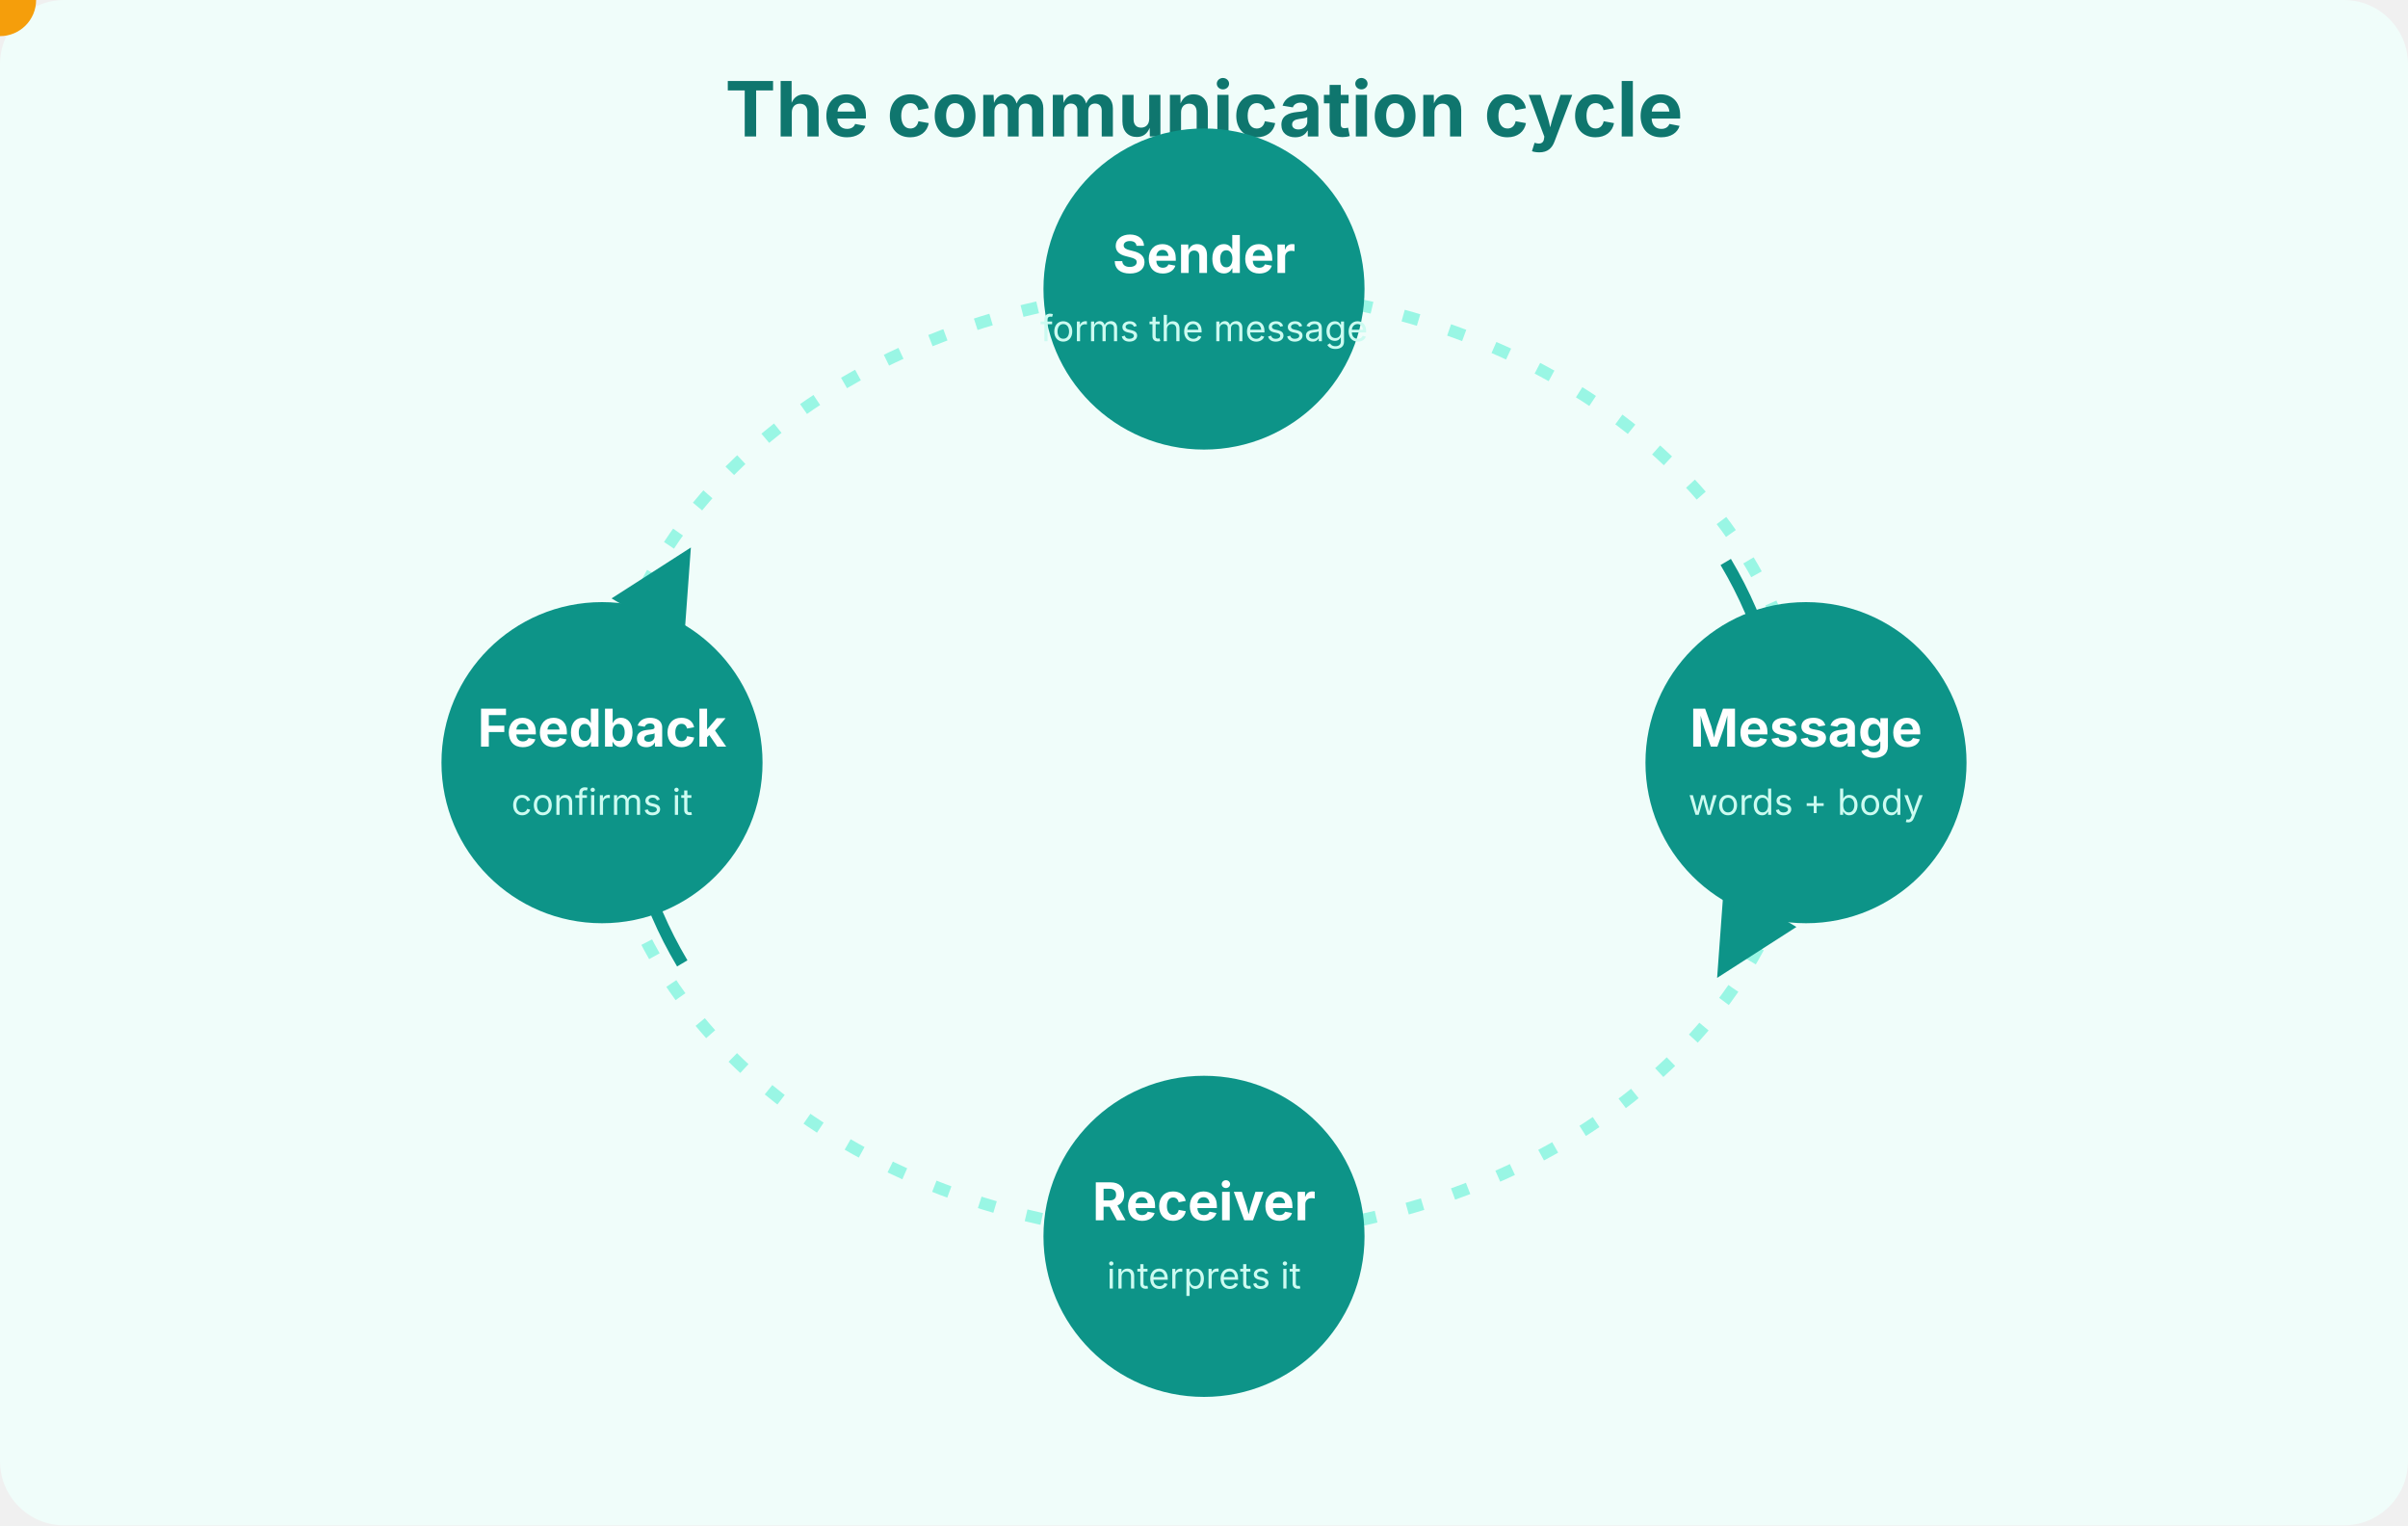
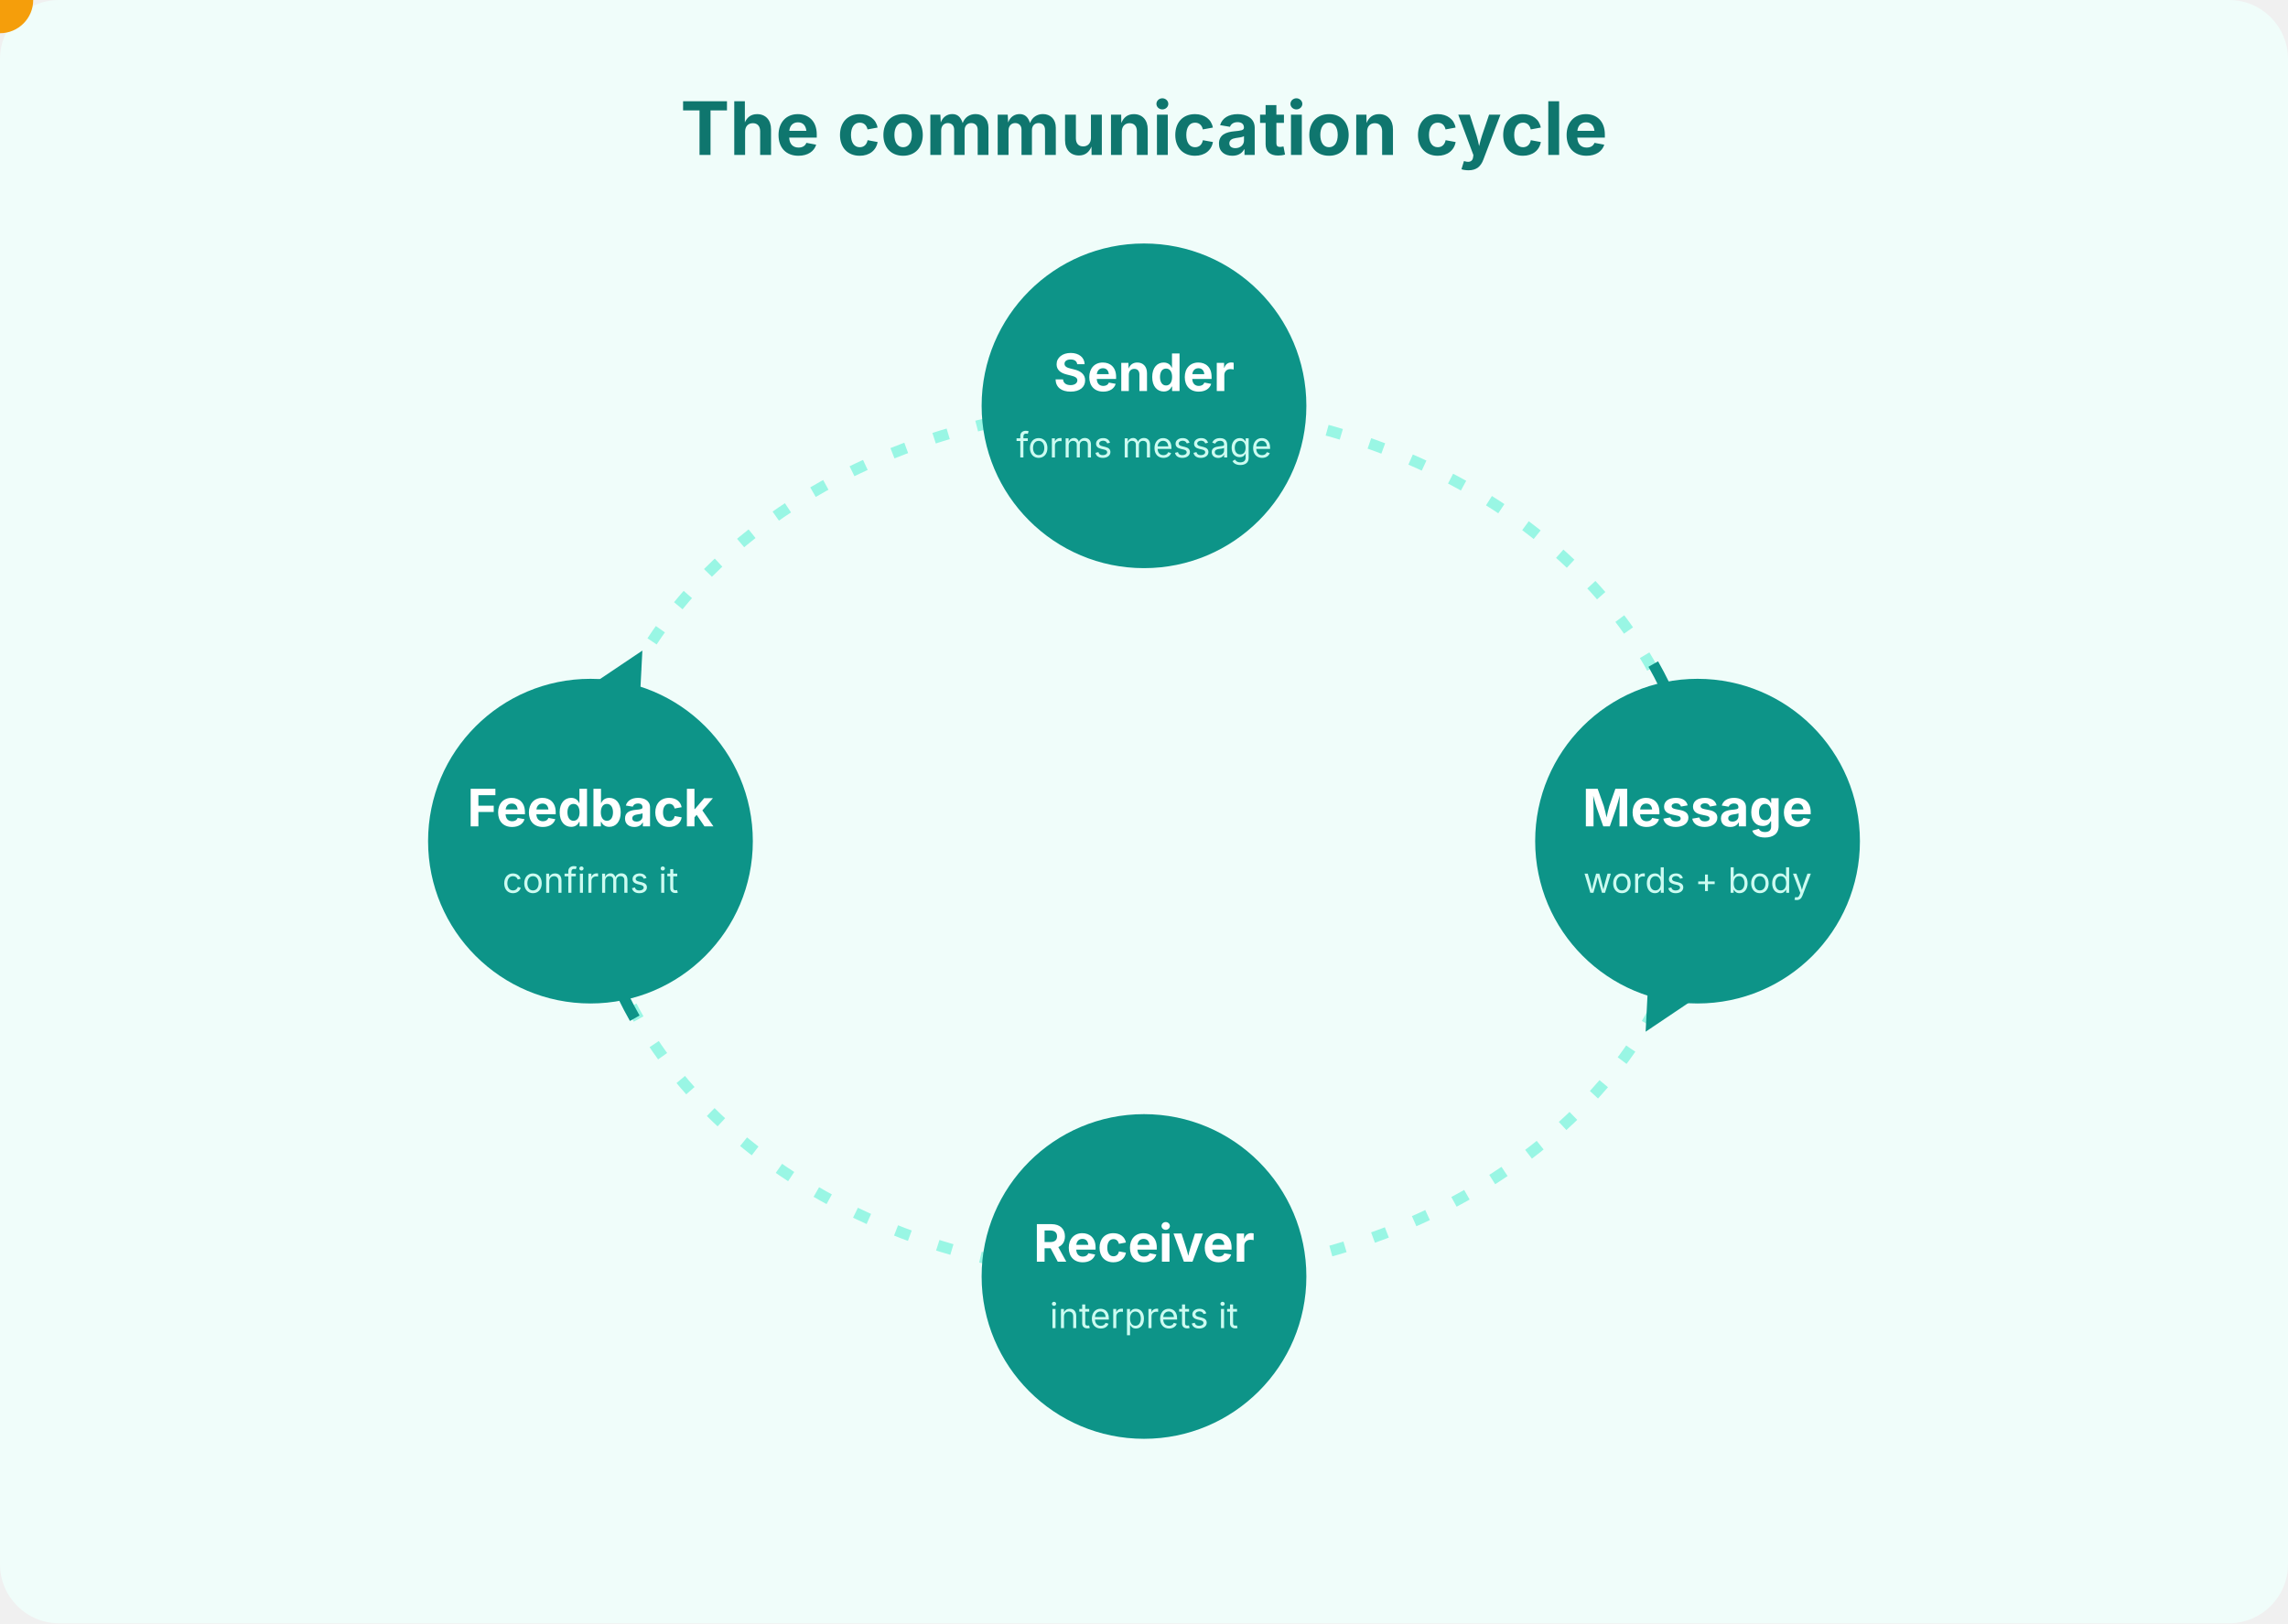
- <svg xmlns="http://www.w3.org/2000/svg" viewBox="0 0 600 380" width="600" height="380" role="img" aria-label="Animated communication cycle: sender, message, receiver, feedback">
+ <svg xmlns="http://www.w3.org/2000/svg" viewBox="0 0 620 440" width="620" height="440" role="img" aria-label="Animated communication cycle: sender, message, receiver, feedback">
  <defs>
    <marker id="cc-arrow" viewBox="0 0 10 10" refX="8" refY="5" markerWidth="7" markerHeight="7" orient="auto-start-reverse">
      <path d="M0 0 L10 5 L0 10 z" fill="#0d9488" />
    </marker>
-     <path id="cc-ring" d="M300 70 A130 110 0 0 1 300 290 A130 110 0 0 1 300 70" fill="none" />
+     <path id="cc-ring" d="M310 110 A150 118 0 0 1 310 346 A150 118 0 0 1 310 110" fill="none" />
  </defs>
-   <rect width="600" height="380" rx="16" fill="#f0fdfa" />
-   <text x="300" y="34" text-anchor="middle" font-family="Inter, Arial, sans-serif" font-size="19" font-weight="700" fill="#0f766e">The communication cycle</text>
-   <ellipse cx="300" cy="190" rx="150" ry="118" fill="none" stroke="#99f6e4" stroke-width="3" stroke-dasharray="4 8" />
-   <path d="M430 140 A150 118 0 0 1 430 240" fill="none" stroke="#0d9488" stroke-width="3" marker-end="url(#cc-arrow)" />
-   <path d="M170 240 A150 118 0 0 1 170 140" fill="none" stroke="#0d9488" stroke-width="3" marker-end="url(#cc-arrow)" />
+   <rect width="620" height="440" rx="16" fill="#f0fdfa" />
+   <text x="310" y="42" text-anchor="middle" font-family="Inter, Arial, sans-serif" font-size="20" font-weight="700" fill="#0f766e">The communication cycle</text>
+   <ellipse cx="310" cy="228" rx="150" ry="118" fill="none" stroke="#99f6e4" stroke-width="3" stroke-dasharray="4 8" />
+   <path d="M448 180 A150 118 0 0 1 448 276" fill="none" stroke="#0d9488" stroke-width="3" marker-end="url(#cc-arrow)" />
+   <path d="M172 276 A150 118 0 0 1 172 180" fill="none" stroke="#0d9488" stroke-width="3" marker-end="url(#cc-arrow)" />
  <circle r="9" fill="#f59e0b">
    <animateMotion dur="6s" repeatCount="indefinite" rotate="auto">
      <mpath href="#cc-ring" />
    </animateMotion>
    <animate attributeName="r" values="9;13;9" dur="1.2s" repeatCount="indefinite" />
  </circle>
  <g font-family="Inter, Arial, sans-serif" text-anchor="middle">
    <g>
-       <circle cx="300" cy="72" r="40" fill="#0d9488">
+       <circle cx="310" cy="110" r="44" fill="#0d9488">
        <animate attributeName="fill" values="#0d9488;#14b8a6;#0d9488" dur="6s" begin="0s" repeatCount="indefinite" />
      </circle>
-       <text x="300" y="68" fill="#fff" font-size="13" font-weight="700">Sender</text>
-       <text x="300" y="85" fill="#ccfbf1" font-size="9">forms the message</text>
+       <text x="310" y="106" fill="#fff" font-size="14" font-weight="700">Sender</text>
+       <text x="310" y="124" fill="#ccfbf1" font-size="9.5">forms message</text>
    </g>
    <g>
-       <circle cx="450" cy="190" r="40" fill="#0d9488">
+       <circle cx="460" cy="228" r="44" fill="#0d9488">
        <animate attributeName="fill" values="#0d9488;#14b8a6;#0d9488" dur="6s" begin="1.5s" repeatCount="indefinite" />
      </circle>
-       <text x="450" y="186" fill="#fff" font-size="13" font-weight="700">Message</text>
-       <text x="450" y="203" fill="#ccfbf1" font-size="9">words + body</text>
+       <text x="460" y="224" fill="#fff" font-size="14" font-weight="700">Message</text>
+       <text x="460" y="242" fill="#ccfbf1" font-size="9.5">words + body</text>
    </g>
    <g>
-       <circle cx="300" cy="308" r="40" fill="#0d9488">
+       <circle cx="310" cy="346" r="44" fill="#0d9488">
        <animate attributeName="fill" values="#0d9488;#14b8a6;#0d9488" dur="6s" begin="3s" repeatCount="indefinite" />
      </circle>
-       <text x="300" y="304" fill="#fff" font-size="13" font-weight="700">Receiver</text>
-       <text x="300" y="321" fill="#ccfbf1" font-size="9">interprets it</text>
+       <text x="310" y="342" fill="#fff" font-size="14" font-weight="700">Receiver</text>
+       <text x="310" y="360" fill="#ccfbf1" font-size="9.5">interprets it</text>
    </g>
    <g>
-       <circle cx="150" cy="190" r="40" fill="#0d9488">
+       <circle cx="160" cy="228" r="44" fill="#0d9488">
        <animate attributeName="fill" values="#0d9488;#14b8a6;#0d9488" dur="6s" begin="4.5s" repeatCount="indefinite" />
      </circle>
-       <text x="150" y="186" fill="#fff" font-size="13" font-weight="700">Feedback</text>
-       <text x="150" y="203" fill="#ccfbf1" font-size="9">confirms it</text>
+       <text x="160" y="224" fill="#fff" font-size="14" font-weight="700">Feedback</text>
+       <text x="160" y="242" fill="#ccfbf1" font-size="9.5">confirms it</text>
    </g>
  </g>
</svg>
